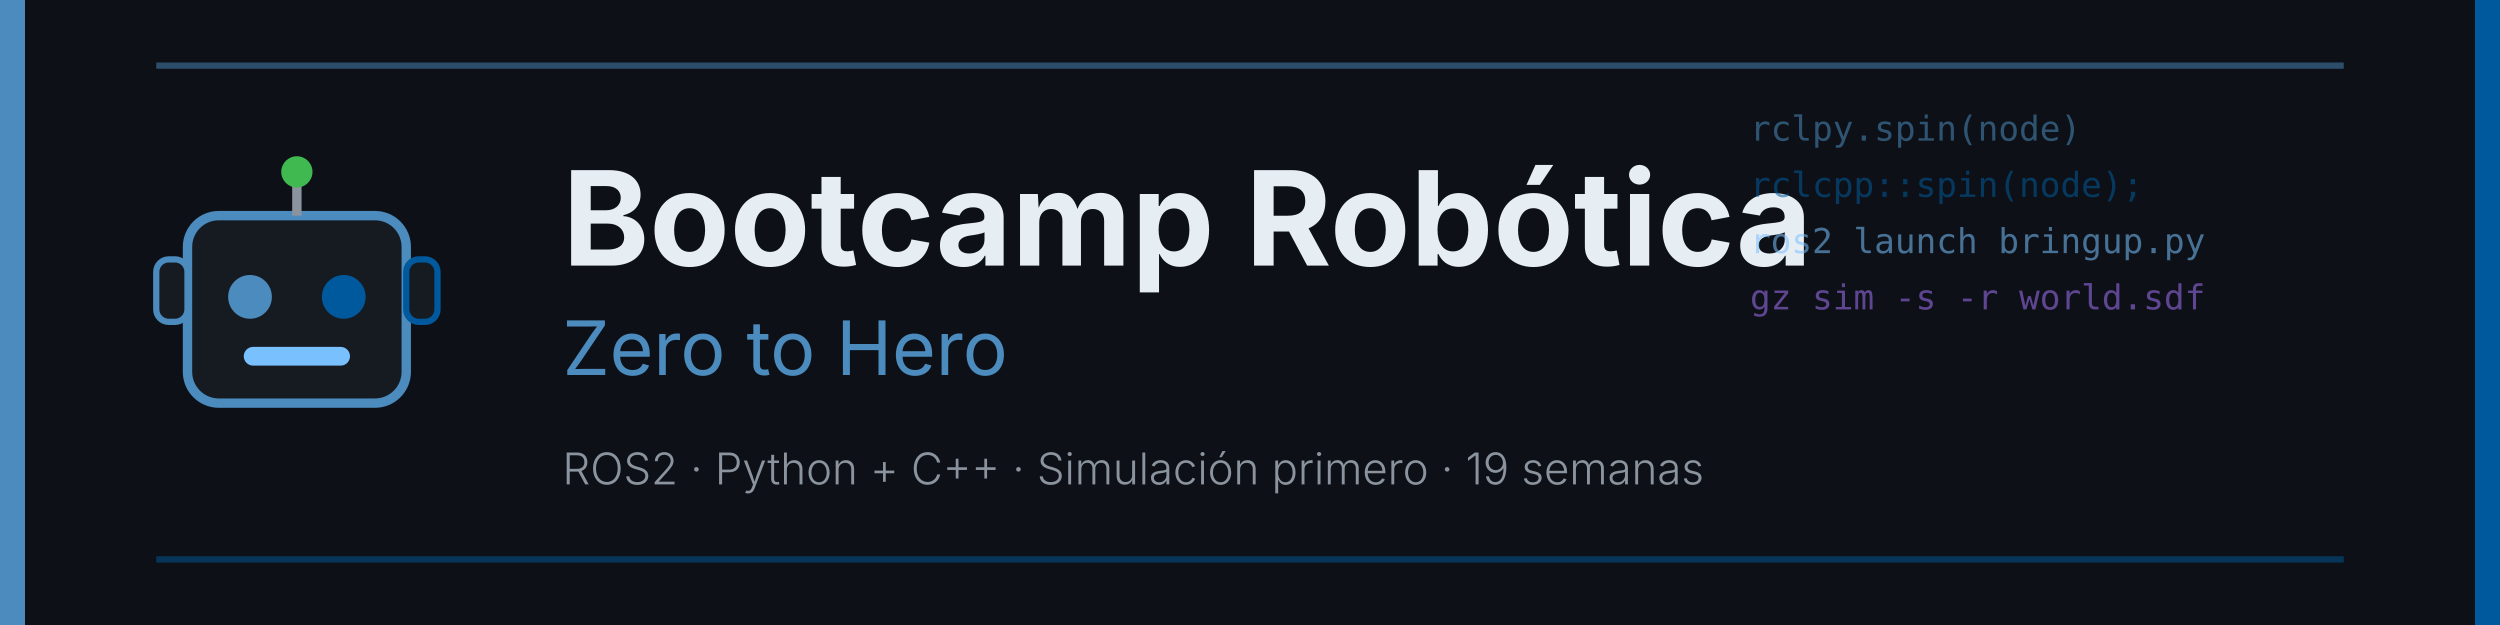
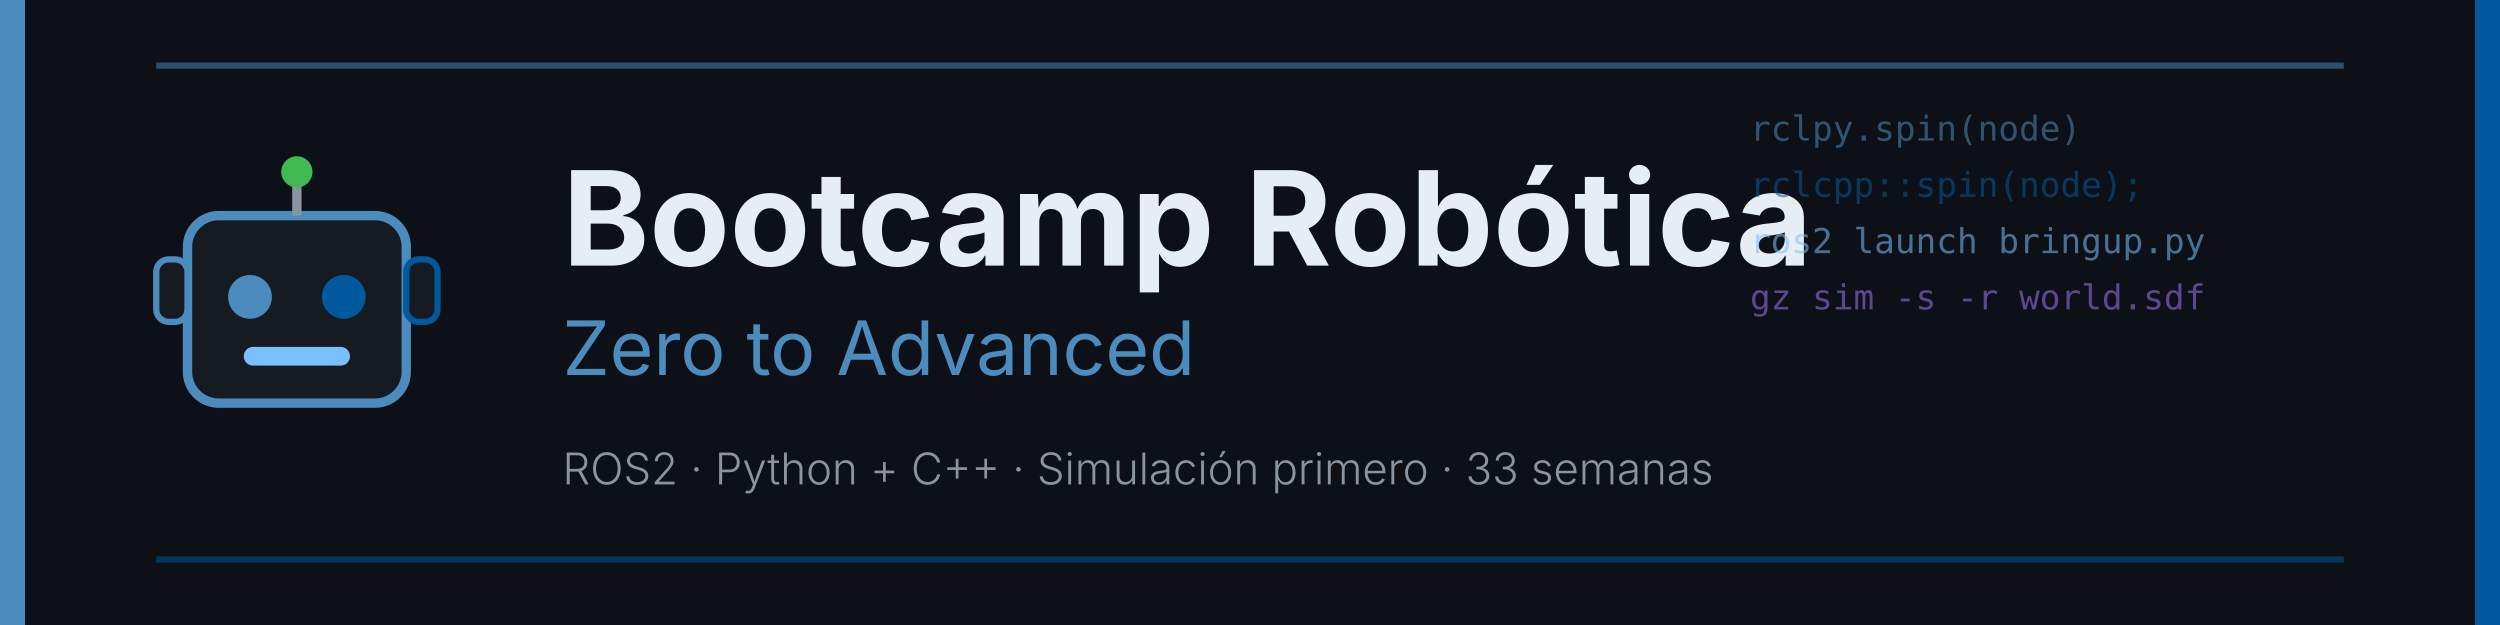
- <svg xmlns="http://www.w3.org/2000/svg" viewBox="0 0 800 200" role="img" aria-label="Bootcamp Robótica Zero to Hero">
+ <svg xmlns="http://www.w3.org/2000/svg" viewBox="0 0 800 200" role="img" aria-label="Bootcamp Robótica Zero to Advanced">
  <rect width="800" height="200" fill="#0d1117" />
  <rect x="0" y="0" width="8" height="200" fill="#4b8bbe" />
  <rect x="792" y="0" width="8" height="200" fill="#00599c" />
  <rect x="50" y="20" width="700" height="2" fill="#4b8bbe" opacity="0.5" />
  <rect x="50" y="178" width="700" height="2" fill="#00599c" opacity="0.5" />
  <g transform="translate(60, 55)">
    <rect x="0" y="14" width="70" height="60" rx="10" fill="#161b22" stroke="#4b8bbe" stroke-width="3" />
    <circle cx="20" cy="40" r="7" fill="#4b8bbe" />
    <circle cx="50" cy="40" r="7" fill="#00599c" />
    <rect x="18" y="56" width="34" height="6" rx="3" fill="#79c0ff" />
    <line x1="35" y1="14" x2="35" y2="0" stroke="#8b949e" stroke-width="3" />
    <circle cx="35" cy="0" r="5" fill="#3fb950" />
    <rect x="-10" y="28" width="10" height="20" rx="4" fill="#161b22" stroke="#4b8bbe" stroke-width="2" />
    <rect x="70" y="28" width="10" height="20" rx="4" fill="#161b22" stroke="#00599c" stroke-width="2" />
  </g>
  <text x="180" y="85" font-family="Inter, Roboto, -apple-system, sans-serif" font-size="42" font-weight="700" fill="#e6edf3">
    Bootcamp Robótica
  </text>
  <text x="180" y="120" font-family="Inter, Roboto, -apple-system, sans-serif" font-size="24" font-weight="400" fill="#4b8bbe">
-     Zero to Hero
+     Zero to Advanced
  </text>
  <text x="180" y="155" font-family="Inter, Roboto, -apple-system, sans-serif" font-size="14" font-weight="300" fill="#8b949e">
-     ROS2 · Python + C++ · Simulación primero · 19 semanas
+     ROS2 · Python + C++ · Simulación primero · 33 semanas
  </text>
  <g transform="translate(560, 45)" opacity="0.55">
    <text font-family="monospace" font-size="11" fill="#4b8bbe">
      <tspan x="0" y="0">rclpy.spin(node)</tspan>
      <tspan x="0" y="18" fill="#00599c">rclcpp::spin(node);</tspan>
      <tspan x="0" y="36" fill="#79c0ff">ros2 launch bringup.py</tspan>
      <tspan x="0" y="54" fill="#a371f7">gz sim -s -r world.sdf</tspan>
    </text>
  </g>
</svg>
